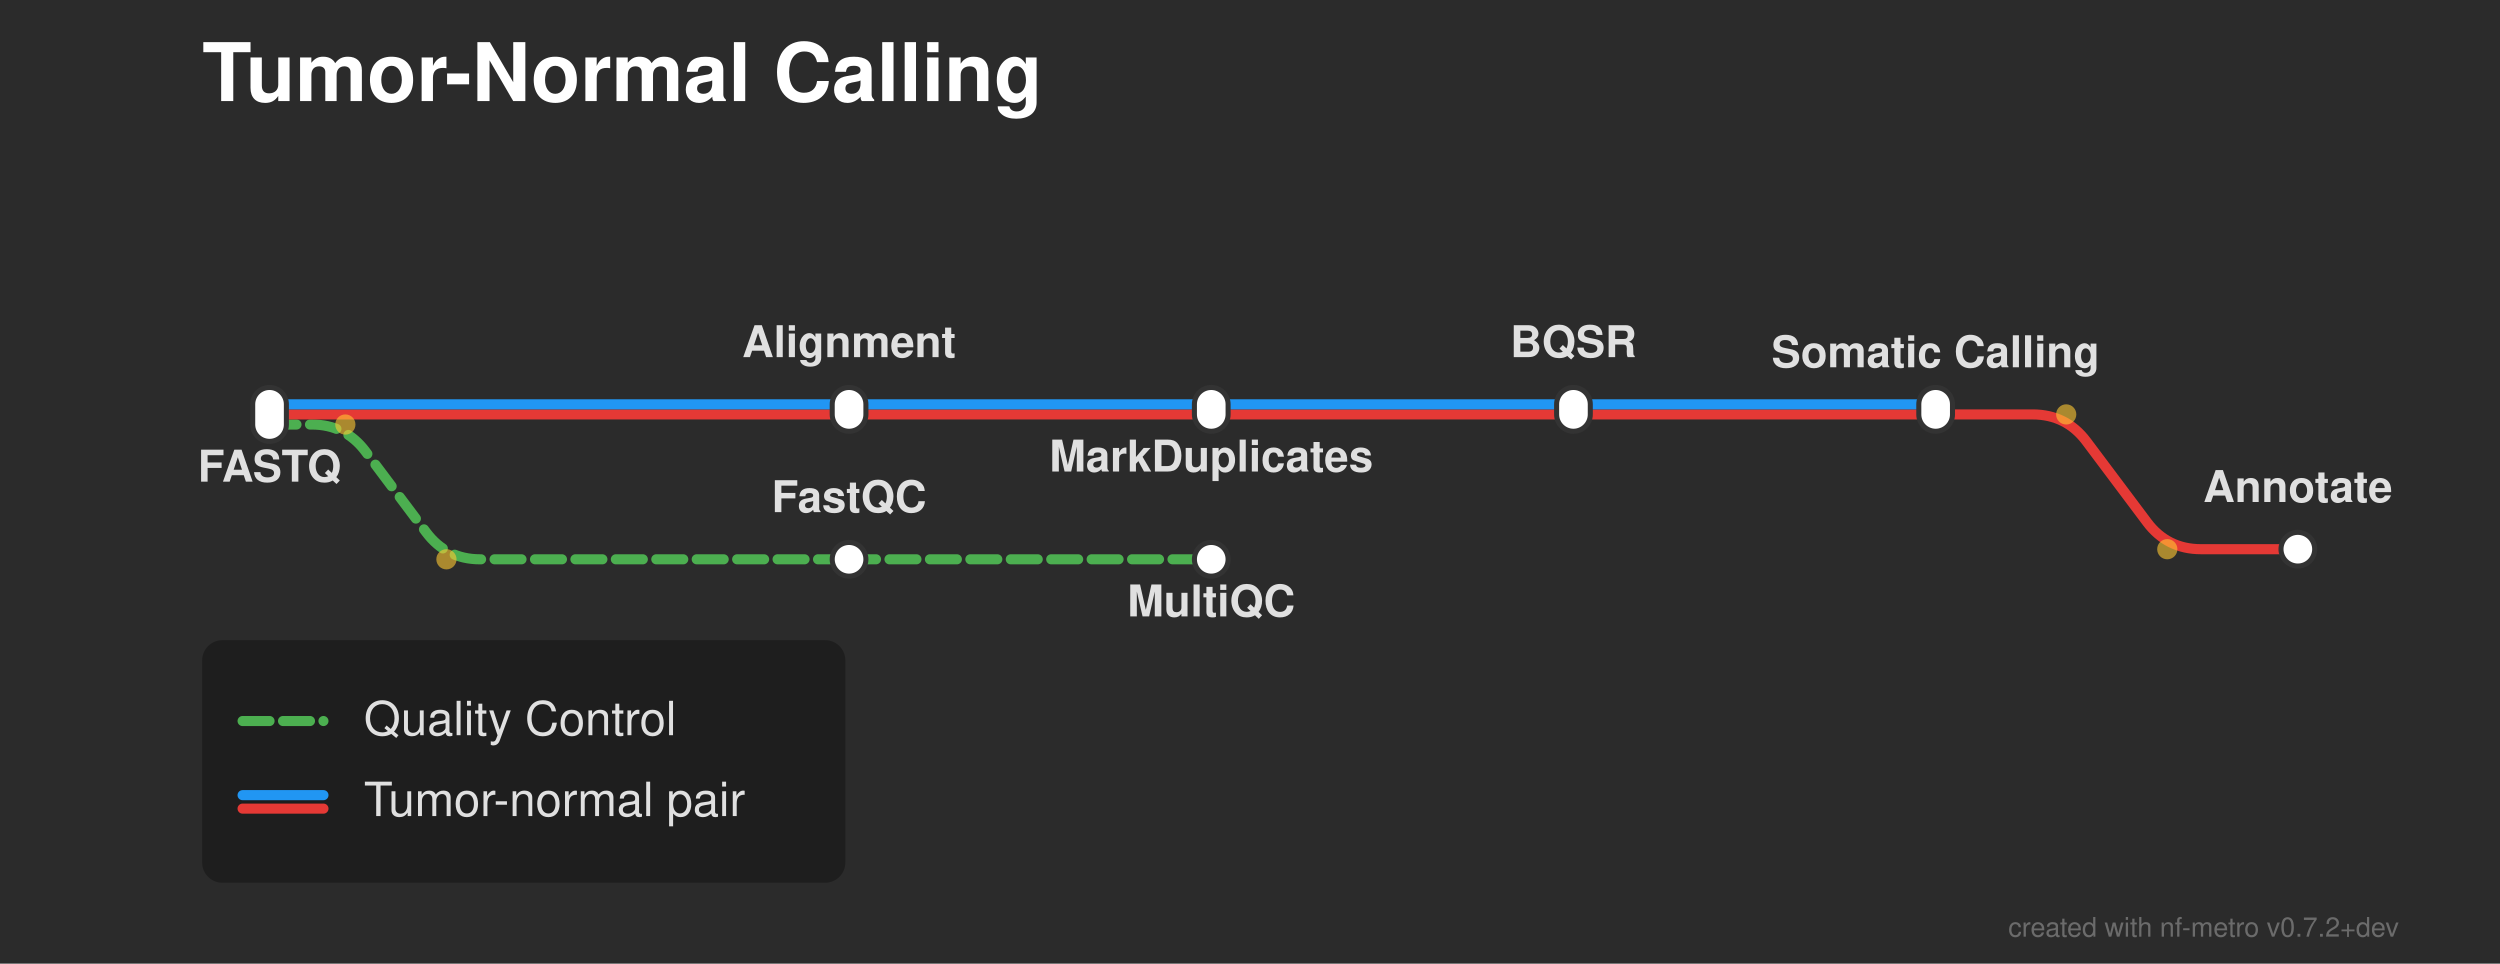
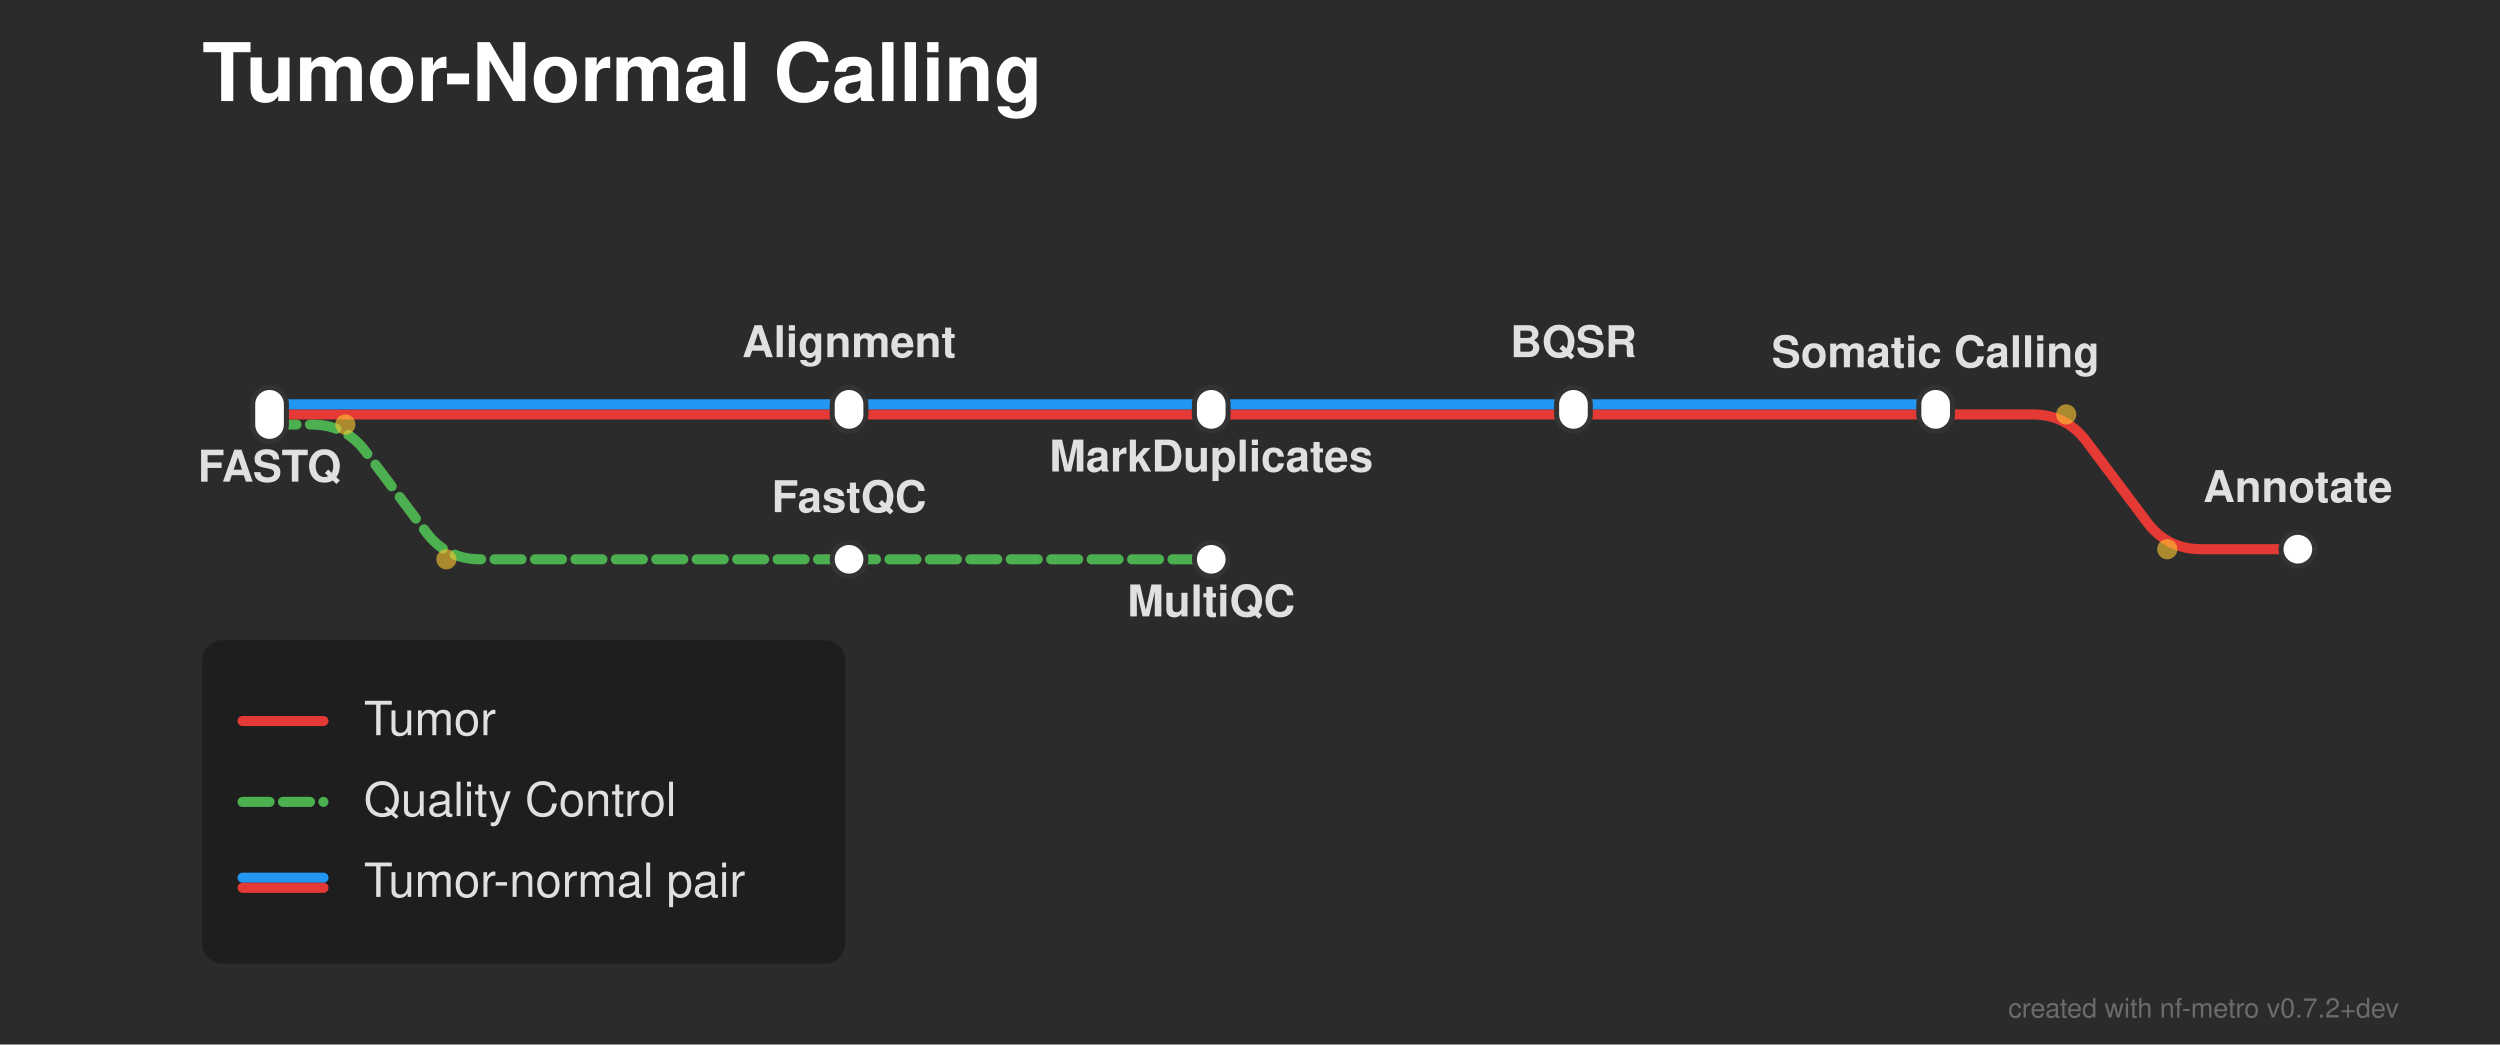
- <svg xmlns="http://www.w3.org/2000/svg" width="742" height="286" viewBox="0 0 742 286">
+ <svg xmlns="http://www.w3.org/2000/svg" width="742" height="310" viewBox="0 0 742 310">
  <defs>
</defs>
-   <rect x="0" y="0" width="742" height="286" fill="#2b2b2b" />
+   <rect x="0" y="0" width="742" height="310" fill="#2b2b2b" />
  <text x="60.0" y="30.0" font-size="24.0" fill="#ffffff" font-family="'Helvetica Neue', Helvetica, Arial, sans-serif" font-weight="bold" class="nf-metro-title">Tumor-Normal Calling</text>
  <path d="M80.0,126.0 L92.5,126.0 Q102.5,126.0,108.5,134.0 L126.5,158.0 Q132.5,166.0,142.5,166.0 L252.0,166.0" stroke="#4CAF50" stroke-width="3.0" fill="none" stroke-linecap="round" stroke-linejoin="round" class="metro-line-qc" data-line-id="qc" stroke-dasharray="8,4" />
  <path d="M252.0,166.0 L359.5,166.0" stroke="#4CAF50" stroke-width="3.0" stroke-linecap="round" class="metro-line-qc" data-line-id="qc" stroke-dasharray="8,4" />
  <path d="M80.0,123.0 L252.0,123.0" stroke="#E53935" stroke-width="3.0" stroke-linecap="round" class="metro-line-tumor" data-line-id="tumor" />
  <path d="M252.0,123.0 L359.5,123.0" stroke="#E53935" stroke-width="3.0" stroke-linecap="round" class="metro-line-tumor" data-line-id="tumor" />
  <path d="M359.5,123.0 L467.0,123.0" stroke="#E53935" stroke-width="3.0" stroke-linecap="round" class="metro-line-tumor" data-line-id="tumor" />
  <path d="M467.0,123.0 L574.5,123.0" stroke="#E53935" stroke-width="3.0" stroke-linecap="round" class="metro-line-tumor" data-line-id="tumor" />
  <path d="M574.5,123.0 L603.25,123.0 Q613.25,123.0,619.25,131.0 L637.25,155.0 Q643.25,163.0,653.25,163.0 L682.0,163.0" stroke="#E53935" stroke-width="3.0" fill="none" stroke-linecap="round" stroke-linejoin="round" class="metro-line-tumor" data-line-id="tumor" />
  <path d="M80.0,120.0 L252.0,120.0" stroke="#2196F3" stroke-width="3.0" stroke-linecap="round" class="metro-line-normal" data-line-id="normal" />
  <path d="M252.0,120.0 L359.5,120.0" stroke="#2196F3" stroke-width="3.0" stroke-linecap="round" class="metro-line-normal" data-line-id="normal" />
  <path d="M359.5,120.0 L467.0,120.0" stroke="#2196F3" stroke-width="3.0" stroke-linecap="round" class="metro-line-normal" data-line-id="normal" />
  <path d="M467.0,120.0 L574.5,120.0" stroke="#2196F3" stroke-width="3.0" stroke-linecap="round" class="metro-line-normal" data-line-id="normal" />
  <rect x="75.0" y="115.0" width="10.0" height="16.0" rx="5.0" ry="5.0" fill="#ffffff" stroke="#333333" stroke-width="1.5" class="nf-metro-station" data-station-id="fastq" data-station-lines="normal,qc,tumor" data-station-label="FASTQ" />
  <rect x="247.0" y="115.0" width="10.0" height="13.0" rx="5.0" ry="5.0" fill="#ffffff" stroke="#333333" stroke-width="1.5" class="nf-metro-station" data-station-id="align" data-station-lines="normal,tumor" data-station-label="Alignment" />
  <rect x="354.5" y="115.0" width="10.0" height="13.0" rx="5.0" ry="5.0" fill="#ffffff" stroke="#333333" stroke-width="1.5" class="nf-metro-station" data-station-id="markdup" data-station-lines="normal,tumor" data-station-label="MarkDuplicates" />
  <rect x="462.0" y="115.0" width="10.0" height="13.0" rx="5.0" ry="5.0" fill="#ffffff" stroke="#333333" stroke-width="1.5" class="nf-metro-station" data-station-id="bqsr" data-station-lines="normal,tumor" data-station-label="BQSR" />
  <rect x="247.0" y="161.0" width="10.0" height="10.0" rx="5.0" ry="5.0" fill="#ffffff" stroke="#333333" stroke-width="1.5" class="nf-metro-station" data-station-id="fastqc" data-station-lines="qc" data-station-label="FastQC" />
  <rect x="569.5" y="115.0" width="10.0" height="13.0" rx="5.0" ry="5.0" fill="#ffffff" stroke="#333333" stroke-width="1.5" class="nf-metro-station" data-station-id="call" data-station-lines="normal,tumor" data-station-label="Somatic Calling" />
  <rect x="677.0" y="158.0" width="10.0" height="10.0" rx="5.0" ry="5.0" fill="#ffffff" stroke="#333333" stroke-width="1.5" class="nf-metro-station" data-station-id="annotate" data-station-lines="tumor" data-station-label="Annotate" />
  <rect x="354.5" y="161.0" width="10.0" height="10.0" rx="5.0" ry="5.0" fill="#ffffff" stroke="#333333" stroke-width="1.5" class="nf-metro-station" data-station-id="multiqc" data-station-lines="qc" data-station-label="MultiQC" />
  <text x="80.0" y="137.0" font-size="13.0" fill="#e0e0e0" font-family="'Helvetica Neue', Helvetica, Arial, sans-serif" font-weight="bold" text-anchor="middle" dominant-baseline="hanging" data-station-id="fastq" class="nf-metro-station-label">FASTQ</text>
  <text x="252.0" y="106.0" font-size="13.0" fill="#e0e0e0" font-family="'Helvetica Neue', Helvetica, Arial, sans-serif" font-weight="bold" text-anchor="middle" dominant-baseline="auto" data-station-id="align" class="nf-metro-station-label">Alignment</text>
  <text x="252.0" y="152.0" font-size="13.0" fill="#e0e0e0" font-family="'Helvetica Neue', Helvetica, Arial, sans-serif" font-weight="bold" text-anchor="middle" dominant-baseline="auto" data-station-id="fastqc" class="nf-metro-station-label">FastQC</text>
  <text x="359.5" y="134.0" font-size="13.0" fill="#e0e0e0" font-family="'Helvetica Neue', Helvetica, Arial, sans-serif" font-weight="bold" text-anchor="middle" dominant-baseline="hanging" data-station-id="markdup" class="nf-metro-station-label">MarkDuplicates</text>
  <text x="359.5" y="177.0" font-size="13.0" fill="#e0e0e0" font-family="'Helvetica Neue', Helvetica, Arial, sans-serif" font-weight="bold" text-anchor="middle" dominant-baseline="hanging" data-station-id="multiqc" class="nf-metro-station-label">MultiQC</text>
  <text x="467.0" y="106.0" font-size="13.0" fill="#e0e0e0" font-family="'Helvetica Neue', Helvetica, Arial, sans-serif" font-weight="bold" text-anchor="middle" dominant-baseline="auto" data-station-id="bqsr" class="nf-metro-station-label">BQSR</text>
  <text x="574.5" y="109.0" font-size="13.0" fill="#e0e0e0" font-family="'Helvetica Neue', Helvetica, Arial, sans-serif" font-weight="bold" text-anchor="middle" dominant-baseline="auto" data-station-id="call" class="nf-metro-station-label">Somatic Calling</text>
  <text x="682.0" y="149.0" font-size="13.0" fill="#e0e0e0" font-family="'Helvetica Neue', Helvetica, Arial, sans-serif" font-weight="bold" text-anchor="middle" dominant-baseline="auto" data-station-id="annotate" class="nf-metro-station-label">Annotate</text>
  <circle cx="613.25" cy="123.0" r="3.0" fill="rgba(255, 200, 50, 0.6)" />
  <circle cx="643.25" cy="163.0" r="3.0" fill="rgba(255, 200, 50, 0.6)" />
  <circle cx="102.5" cy="126.0" r="3.0" fill="rgba(255, 200, 50, 0.6)" />
  <circle cx="132.5" cy="166.0" r="3.0" fill="rgba(255, 200, 50, 0.6)" />
-   <rect x="60.0" y="190.0" width="190.9" height="72.0" rx="6" ry="6" fill="rgba(0, 0, 0, 0.3)" />
-   <path d="M72.0,214.0 L96.0,214.0" stroke="#4CAF50" stroke-width="3.0" stroke-linecap="round" stroke-dasharray="8,4" />
-   <text x="108.0" y="214.0" font-size="14.0" fill="#e0e0e0" font-family="'Helvetica Neue', Helvetica, Arial, sans-serif" dy="0.3em">Quality Control</text>
-   <path d="M72.0,236.0 L96.0,236.0" stroke="#2196F3" stroke-width="3.0" stroke-linecap="round" />
-   <path d="M72.0,240.0 L96.0,240.0" stroke="#E53935" stroke-width="3.0" stroke-linecap="round" />
-   <text x="108.0" y="238.0" font-size="14.0" fill="#e0e0e0" font-family="'Helvetica Neue', Helvetica, Arial, sans-serif" dy="0.3em">Tumor-normal pair</text>
-   <text x="712.0" y="278.0" font-size="8" fill="rgba(150, 150, 150, 0.6)" font-family="'Helvetica Neue', Helvetica, Arial, sans-serif" text-anchor="end">created with nf-metro v0.7.2+dev</text>
+   <rect x="60.0" y="190.0" width="190.9" height="96.0" rx="6" ry="6" fill="rgba(0, 0, 0, 0.3)" />
+   <path d="M72.0,214.0 L96.0,214.0" stroke="#E53935" stroke-width="3.0" stroke-linecap="round" />
+   <text x="108.0" y="214.0" font-size="14.0" fill="#e0e0e0" font-family="'Helvetica Neue', Helvetica, Arial, sans-serif" dy="0.3em">Tumor</text>
+   <path d="M72.0,238.0 L96.0,238.0" stroke="#4CAF50" stroke-width="3.0" stroke-linecap="round" stroke-dasharray="8,4" />
+   <text x="108.0" y="238.0" font-size="14.0" fill="#e0e0e0" font-family="'Helvetica Neue', Helvetica, Arial, sans-serif" dy="0.3em">Quality Control</text>
+   <path d="M72.0,260.5 L96.0,260.5" stroke="#2196F3" stroke-width="3.0" stroke-linecap="round" />
+   <path d="M72.0,263.5 L96.0,263.5" stroke="#E53935" stroke-width="3.0" stroke-linecap="round" />
+   <text x="108.0" y="262.0" font-size="14.0" fill="#e0e0e0" font-family="'Helvetica Neue', Helvetica, Arial, sans-serif" dy="0.3em">Tumor-normal pair</text>
+   <text x="712.0" y="302.0" font-size="8" fill="rgba(150, 150, 150, 0.6)" font-family="'Helvetica Neue', Helvetica, Arial, sans-serif" text-anchor="end">created with nf-metro v0.7.2+dev</text>
</svg>
